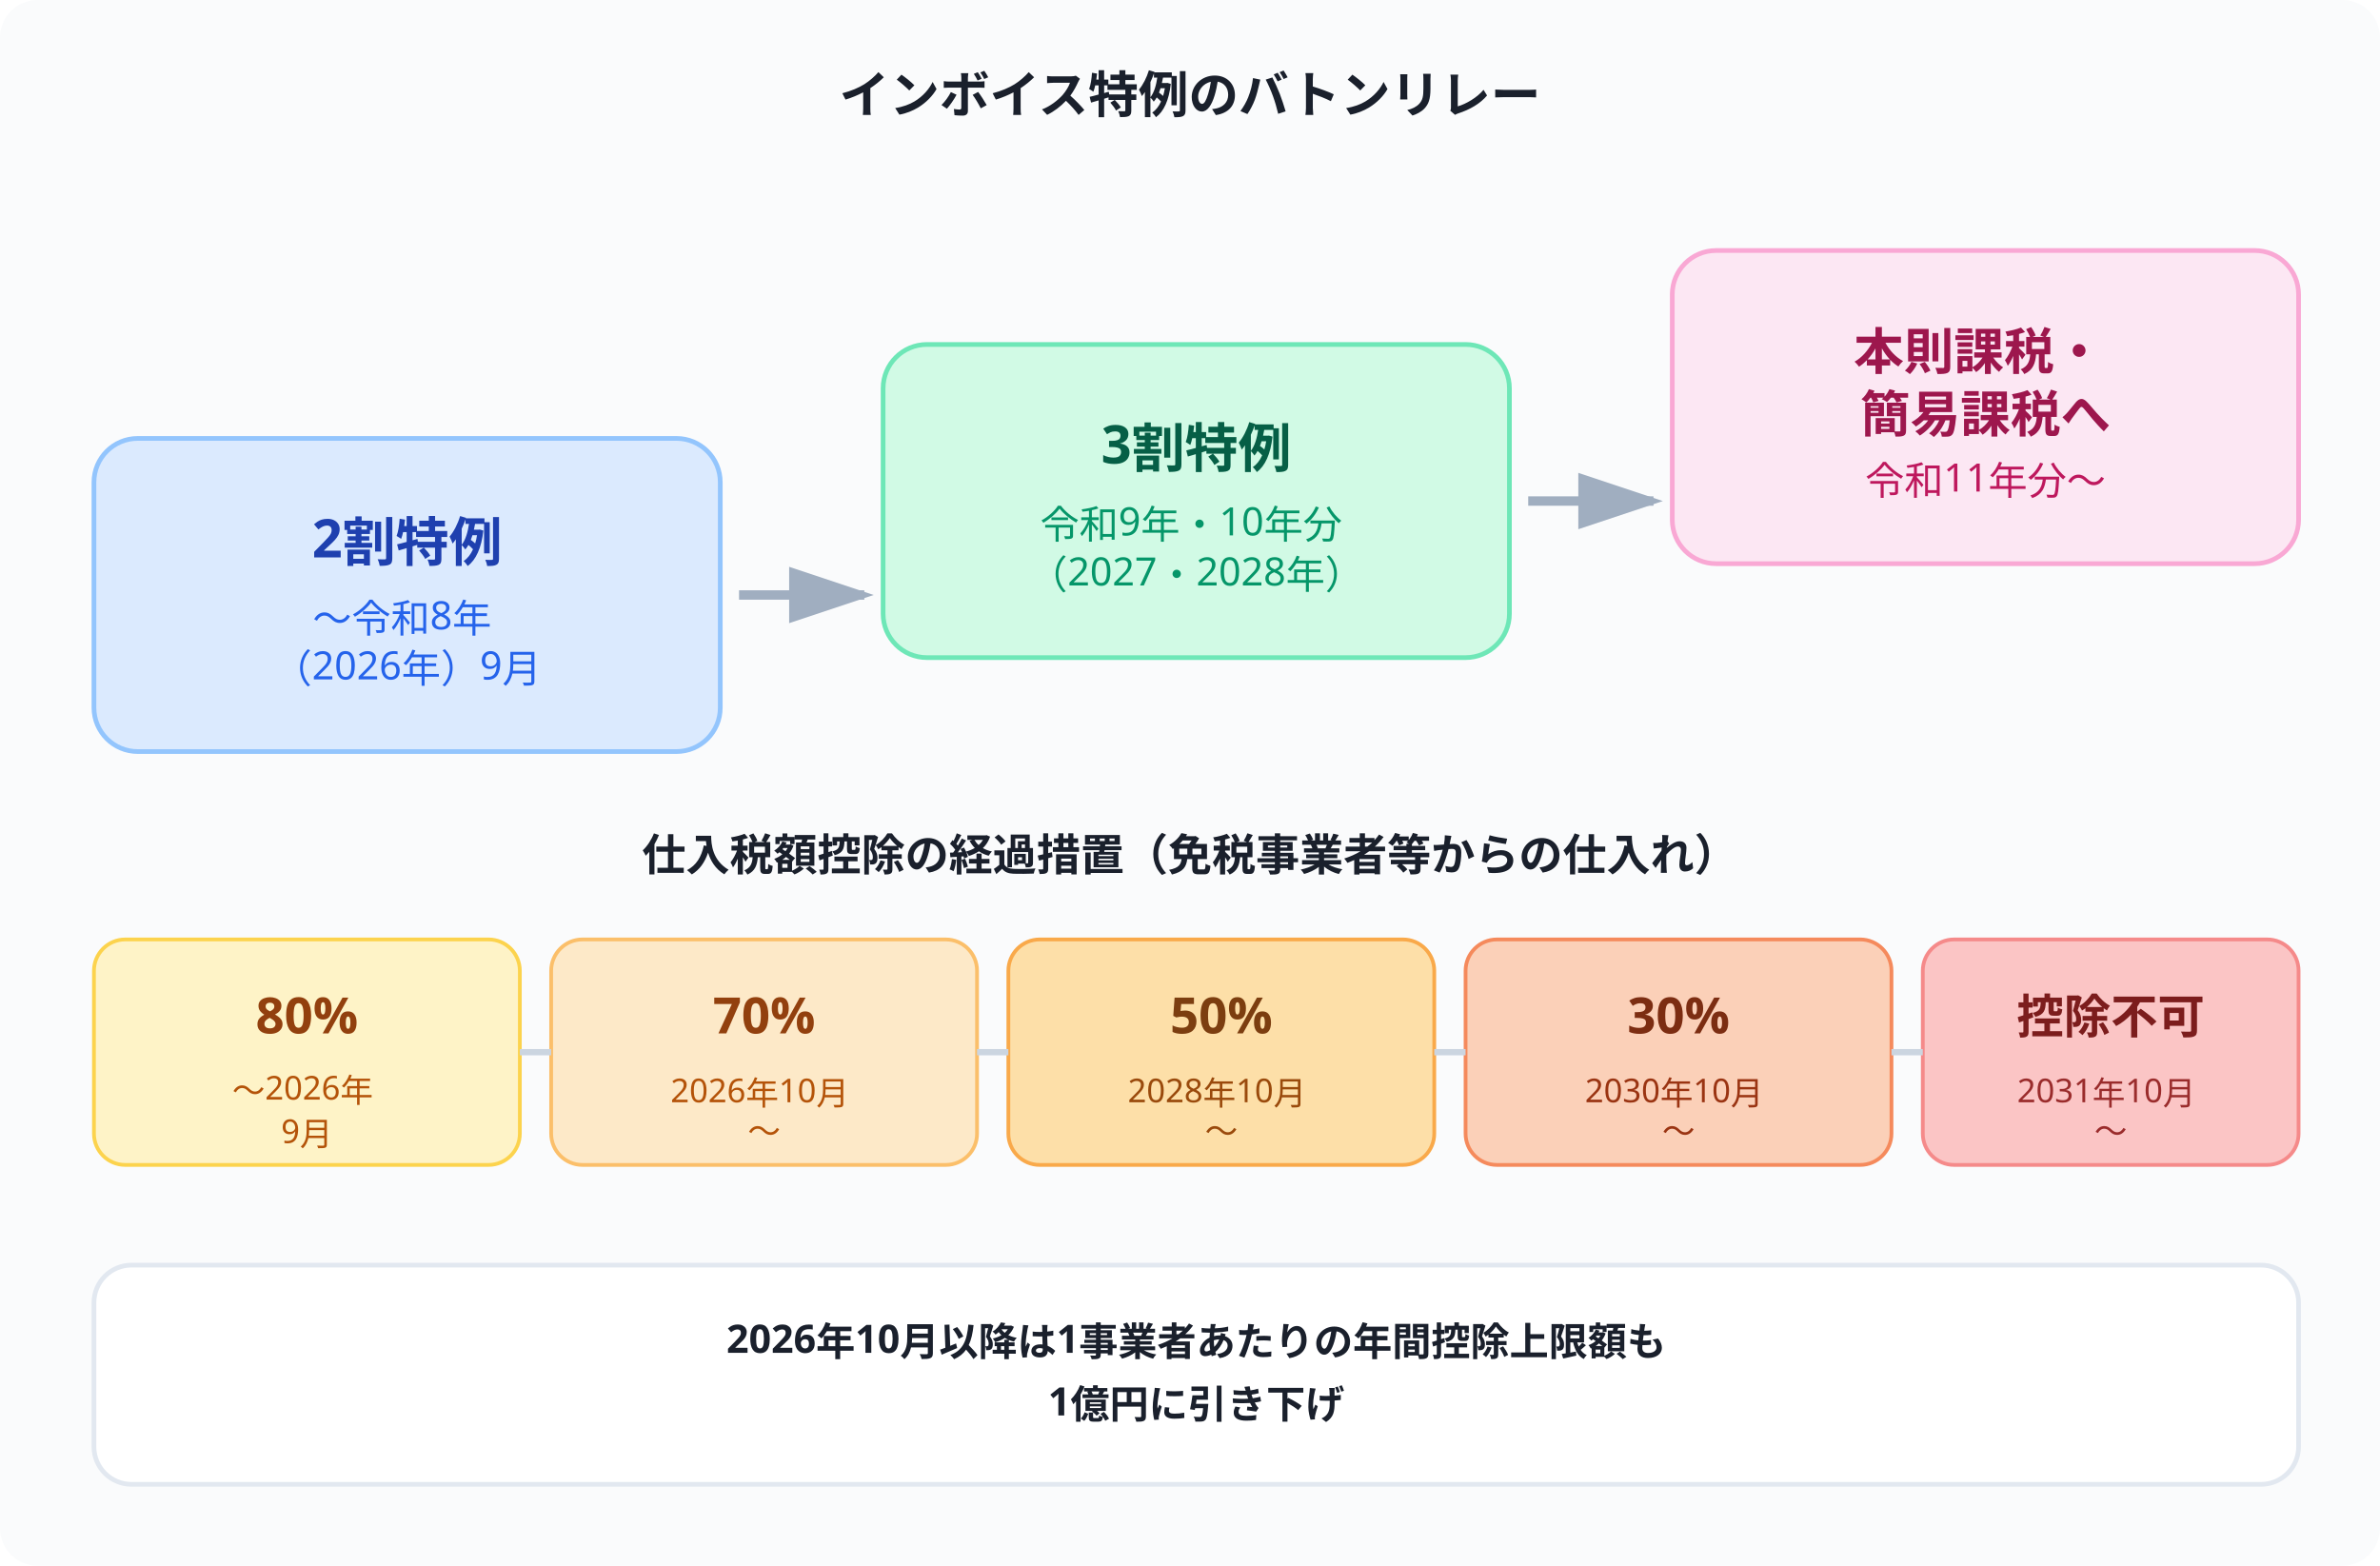
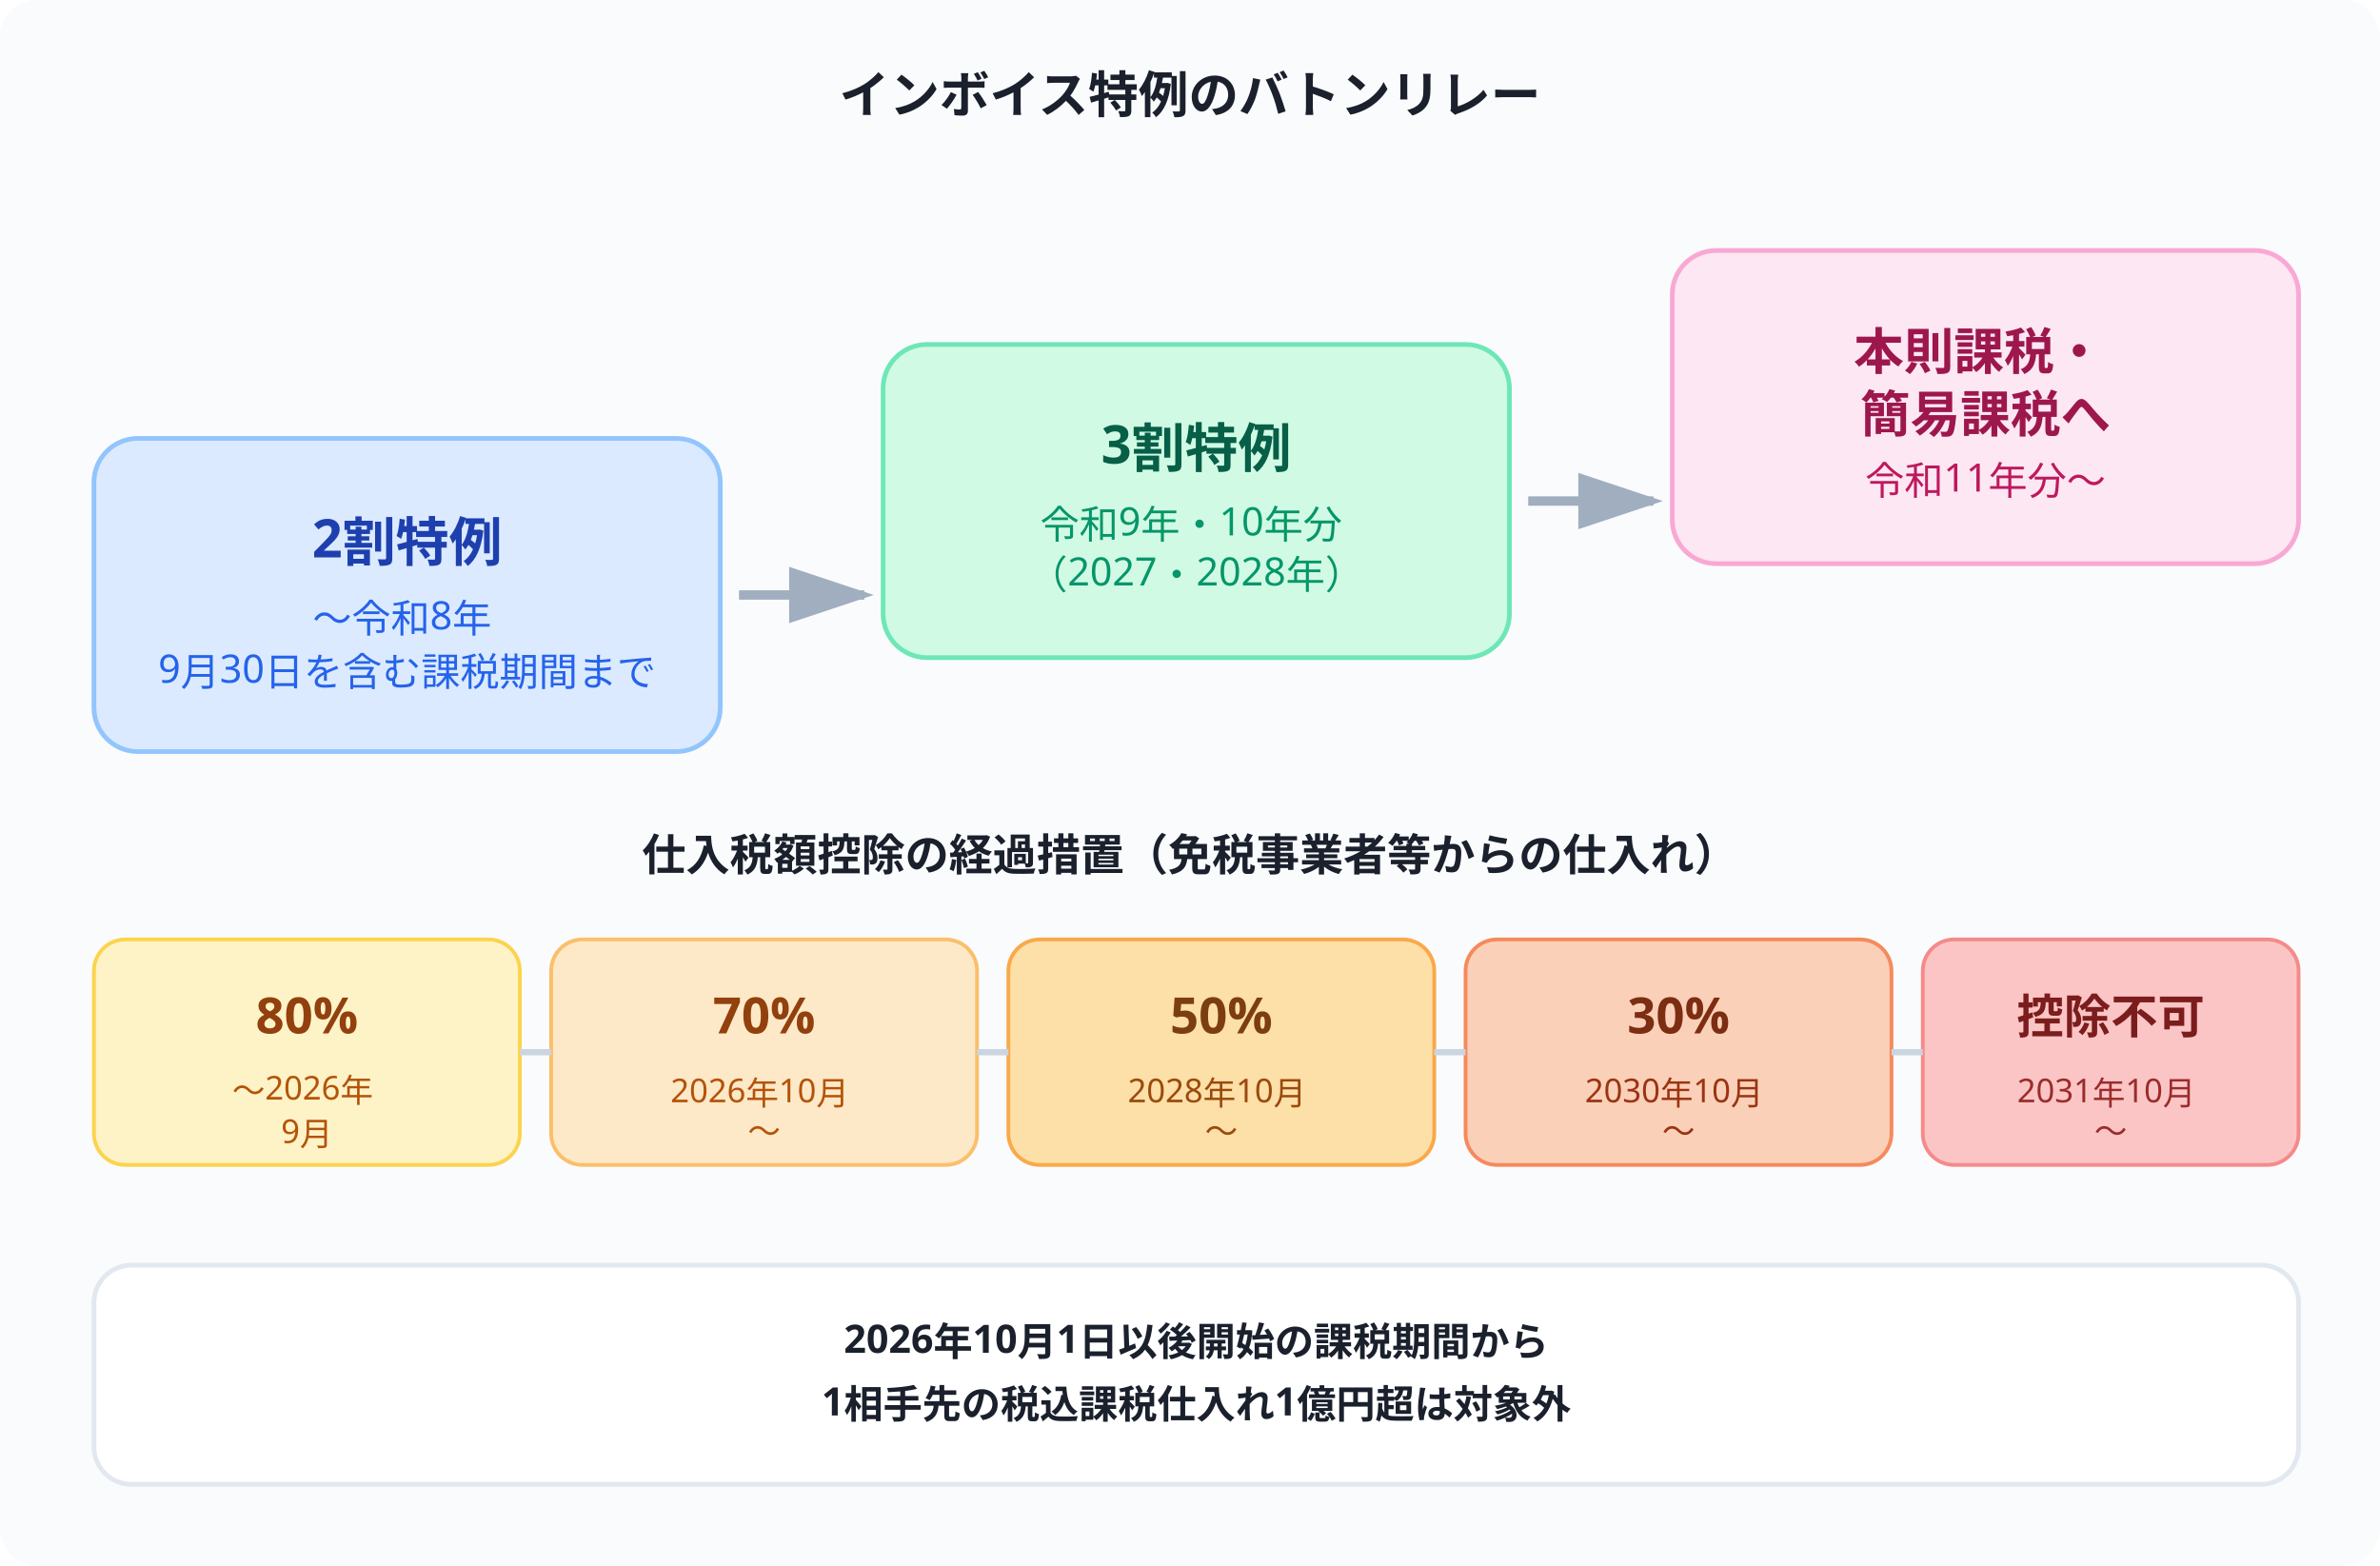
<svg xmlns="http://www.w3.org/2000/svg" viewBox="0 0 760 500" width="760" height="500">
  <defs>
    <style>text { font-family: 'Noto Sans JP','Hiragino Sans',sans-serif; }</style>
  </defs>
  <rect width="760" height="500" rx="12" fill="#FAFBFC" />
  <text x="380" y="36" text-anchor="middle" font-size="16" font-weight="700" fill="#1A202C">インボイス特例のバトンリレー</text>
  <rect x="30" y="140" width="200" height="100" rx="14" fill="#DBEAFE" stroke="#93C5FD" stroke-width="1.5" />
  <text x="130" y="178" text-anchor="middle" font-size="17" font-weight="700" fill="#1E40AF">2割特例</text>
  <text x="130" y="202" text-anchor="middle" font-size="12.5" fill="#2563EB">
    <tspan x="130" dy="0">〜令和8年</tspan>
-     <tspan x="130" dy="16">（2026年）9月</tspan>
+     <tspan x="130" dy="16">9月30日を含む課税期間まで</tspan>
  </text>
  <path d="M 236 190 L 276 190" stroke="#A0AEC0" stroke-width="3" marker-end="url(#arrow)" />
  <rect x="282" y="110" width="200" height="100" rx="14" fill="#D1FAE5" stroke="#6EE7B7" stroke-width="1.5" />
  <text x="382" y="148" text-anchor="middle" font-size="17" font-weight="700" fill="#065F46">3割特例</text>
  <text x="382" y="172" text-anchor="middle" font-size="12.5" fill="#059669">
    <tspan x="382" dy="0">令和9年・10年分</tspan>
    <tspan x="382" dy="16">（2027・2028年）</tspan>
  </text>
  <path d="M 488 160 L 528 160" stroke="#A0AEC0" stroke-width="3" marker-end="url(#arrow)" />
  <rect x="534" y="80" width="200" height="100" rx="14" fill="#FCE7F3" stroke="#F9A8D4" stroke-width="1.5" />
  <text x="634" y="118" text-anchor="middle" font-size="16" font-weight="700" fill="#9D174D">
    <tspan x="634" dy="0">本則課税・</tspan>
    <tspan x="634" dy="20">簡易課税へ</tspan>
  </text>
  <text x="634" y="158" text-anchor="middle" font-size="12.5" fill="#BE185D">令和11年分〜</text>
  <defs>
    <marker id="arrow" markerWidth="10" markerHeight="10" refX="8" refY="3" orient="auto" markerUnits="strokeWidth">
      <path d="M0,0 L0,6 L9,3 z" fill="#A0AEC0" />
    </marker>
  </defs>
  <text x="380" y="278" text-anchor="middle" font-size="14" font-weight="700" fill="#1A202C">仕入税額控除の経過措置（免税事業者等からの仕入れ）</text>
  <rect x="30" y="300" width="136" height="72" rx="10" fill="#FEF3C7" stroke="#FCD34D" stroke-width="1.2" />
  <text x="98" y="330" text-anchor="middle" font-size="16" font-weight="700" fill="#92400E">80%</text>
  <text x="98" y="352" text-anchor="middle" font-size="10.5" fill="#B45309">
    <tspan x="98" dy="0">〜2026年</tspan>
    <tspan x="98" dy="13">9月</tspan>
  </text>
  <rect x="176" y="300" width="136" height="72" rx="10" fill="#FDE9C8" stroke="#FBBF6A" stroke-width="1.2" />
  <text x="244" y="330" text-anchor="middle" font-size="16" font-weight="700" fill="#92400E">70%</text>
  <text x="244" y="352" text-anchor="middle" font-size="10.5" fill="#B45309">
    <tspan x="244" dy="0">2026年10月</tspan>
    <tspan x="244" dy="13">〜</tspan>
  </text>
  <rect x="322" y="300" width="136" height="72" rx="10" fill="#FDDFA8" stroke="#F9A94A" stroke-width="1.2" />
  <text x="390" y="330" text-anchor="middle" font-size="16" font-weight="700" fill="#7C3E10">50%</text>
  <text x="390" y="352" text-anchor="middle" font-size="10.5" fill="#9A4A0C">
    <tspan x="390" dy="0">2028年10月</tspan>
    <tspan x="390" dy="13">〜</tspan>
  </text>
  <rect x="468" y="300" width="136" height="72" rx="10" fill="#FBD0B8" stroke="#F58A5C" stroke-width="1.2" />
  <text x="536" y="330" text-anchor="middle" font-size="16" font-weight="700" fill="#7C2D12">30%</text>
  <text x="536" y="352" text-anchor="middle" font-size="10.5" fill="#9A3412">
    <tspan x="536" dy="0">2030年10月</tspan>
    <tspan x="536" dy="13">〜</tspan>
  </text>
  <rect x="614" y="300" width="120" height="72" rx="10" fill="#FBC5C5" stroke="#F58A8A" stroke-width="1.2" />
  <text x="674" y="330" text-anchor="middle" font-size="15" font-weight="700" fill="#7C1D1D">控除不可</text>
  <text x="674" y="352" text-anchor="middle" font-size="10.5" fill="#9A2C2C">
    <tspan x="674" dy="0">2031年10月</tspan>
    <tspan x="674" dy="13">〜</tspan>
  </text>
  <path d="M 166 336 L 176 336" stroke="#CBD5E0" stroke-width="2" />
  <path d="M 312 336 L 322 336" stroke="#CBD5E0" stroke-width="2" />
  <path d="M 458 336 L 468 336" stroke="#CBD5E0" stroke-width="2" />
  <path d="M 604 336 L 614 336" stroke="#CBD5E0" stroke-width="2" />
  <rect x="30" y="404" width="704" height="70" rx="12" fill="rgba(255,255,255,.9)" stroke="#E2E8F0" stroke-width="1.5" />
-   <text x="382" y="432" text-anchor="middle" font-size="12.5" font-weight="700" fill="#1A202C">2026年10月以降は1事業者あたりの年間控除上限額も</text>
-   <text x="382" y="452" text-anchor="middle" font-size="12.5" font-weight="700" fill="#1A202C">1億円に引き下げ</text>
+   <text x="382" y="432" text-anchor="middle" font-size="12.5" font-weight="700" fill="#1A202C">2026年10月1日以後開始の課税期間から</text>
+   <text x="382" y="452" text-anchor="middle" font-size="12.5" font-weight="700" fill="#1A202C">1相手先の税込課税仕入れ1億円超は対象外</text>
</svg>
